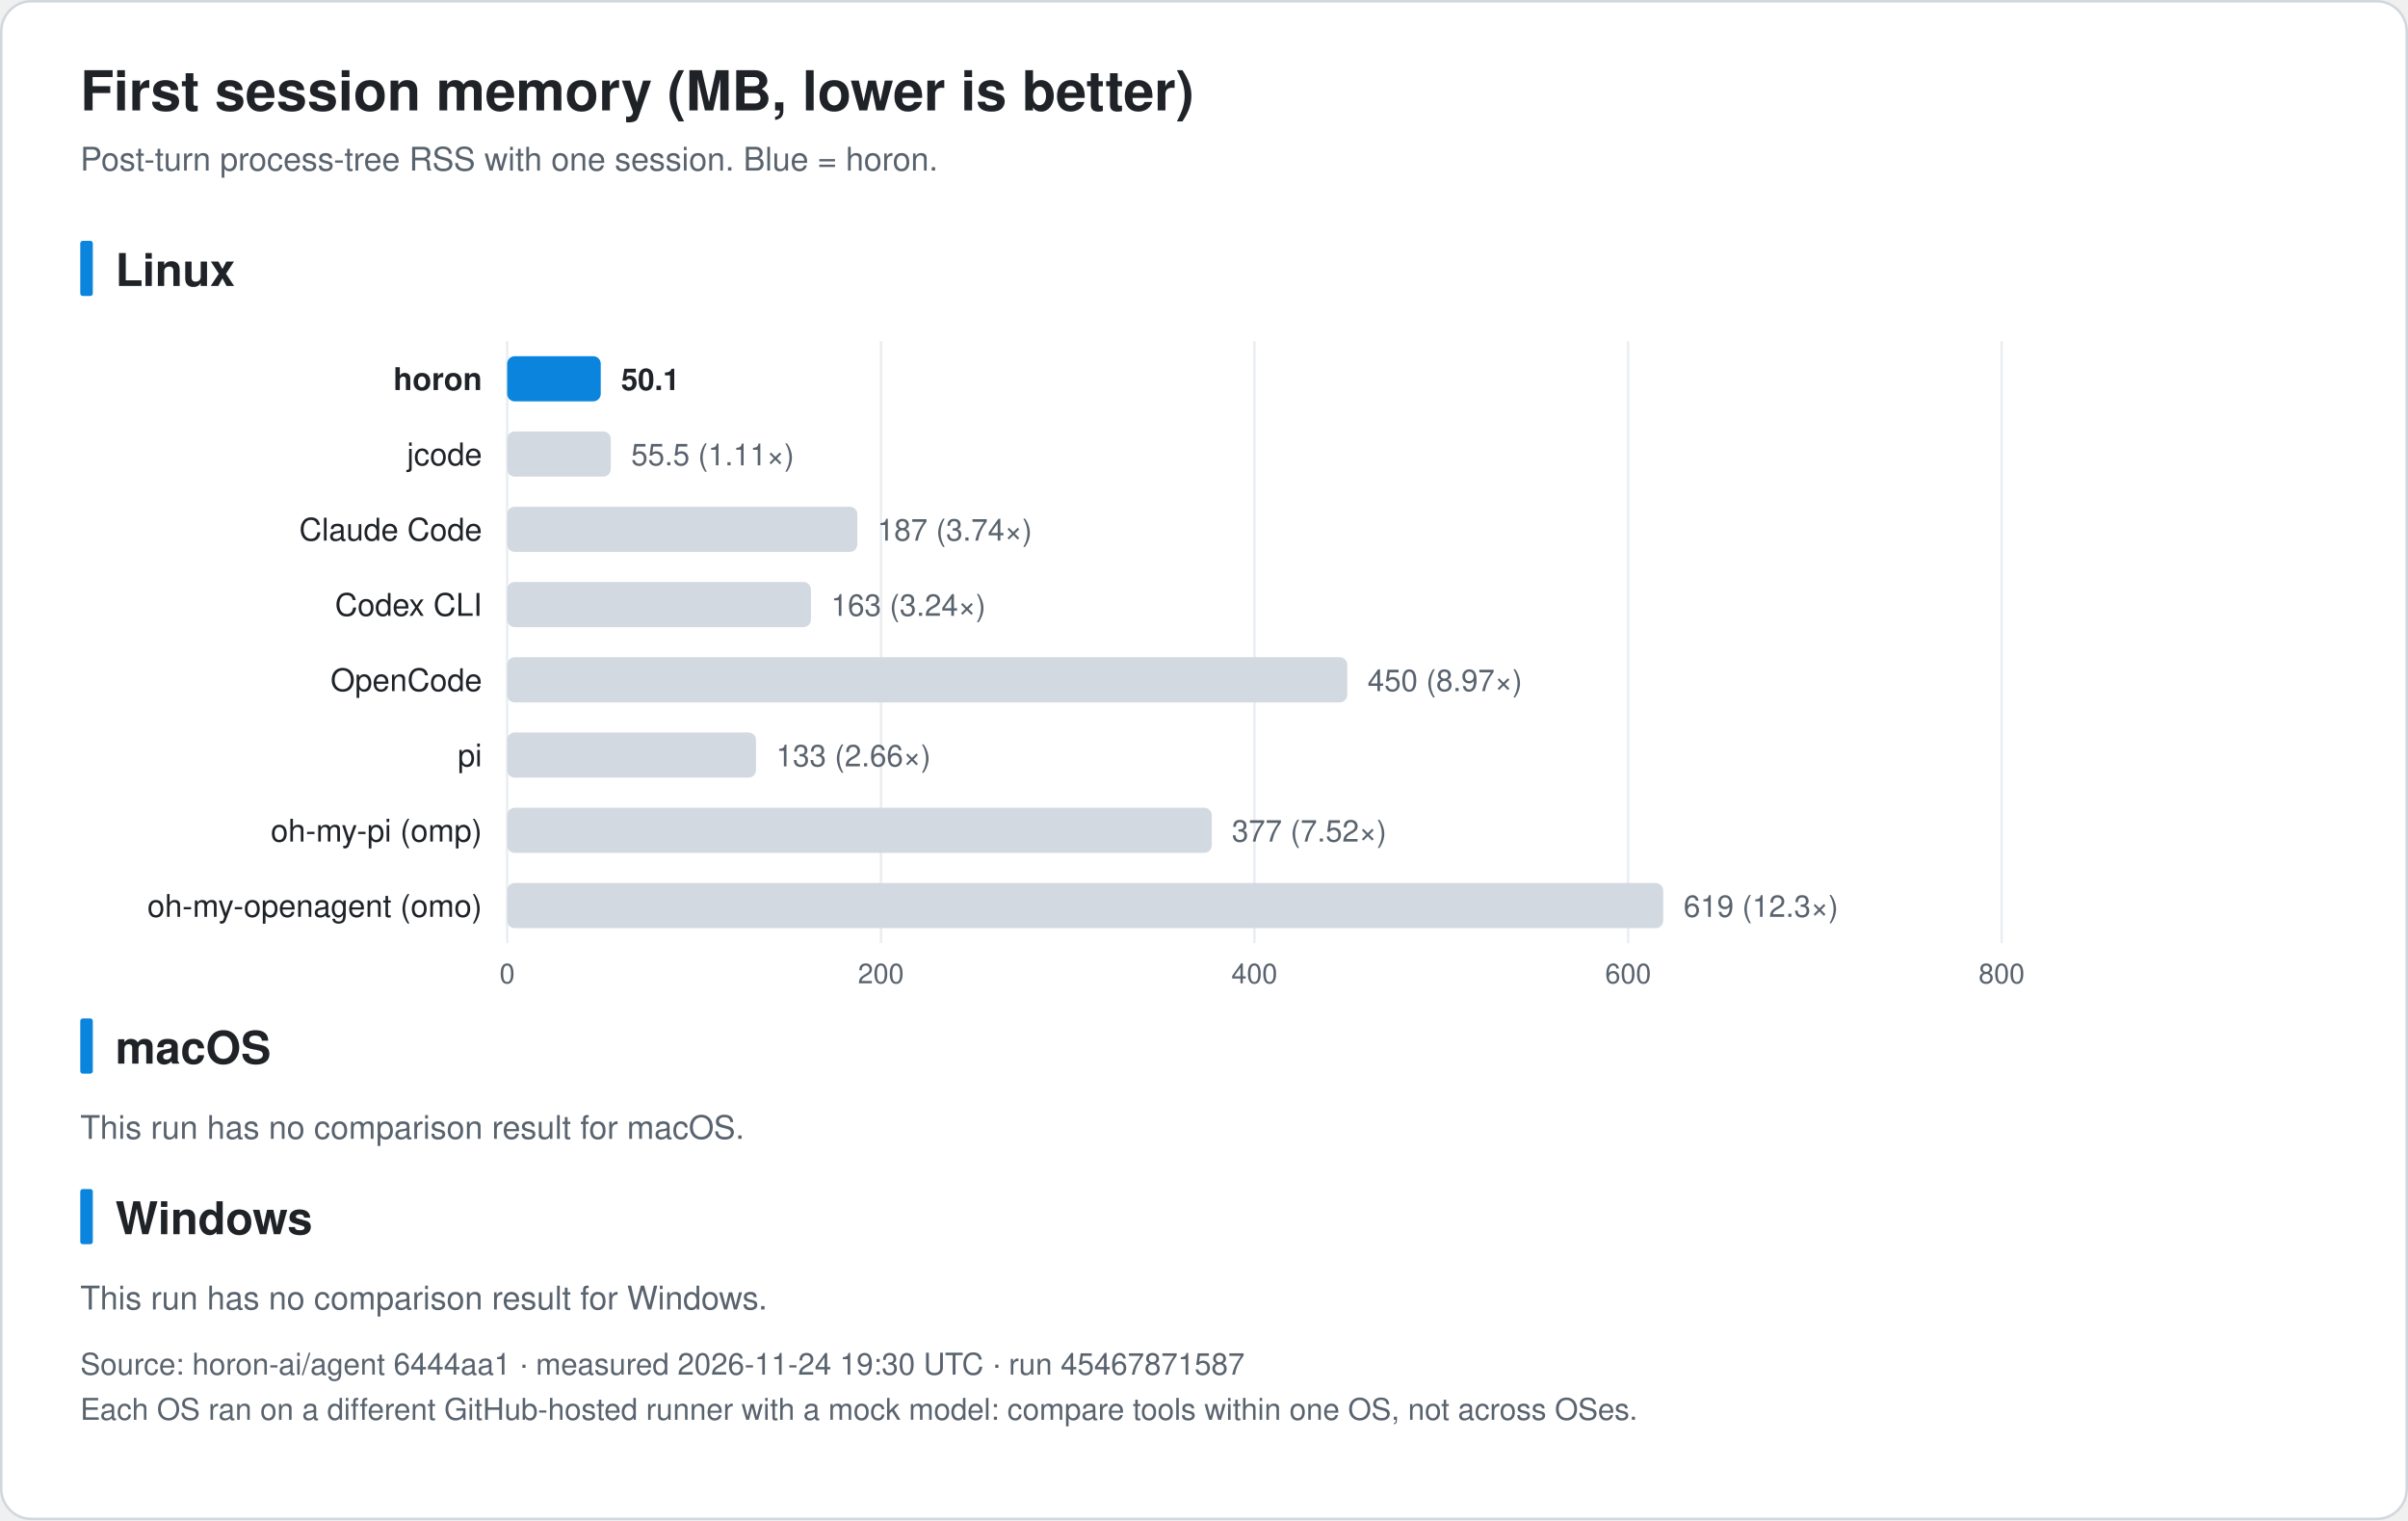
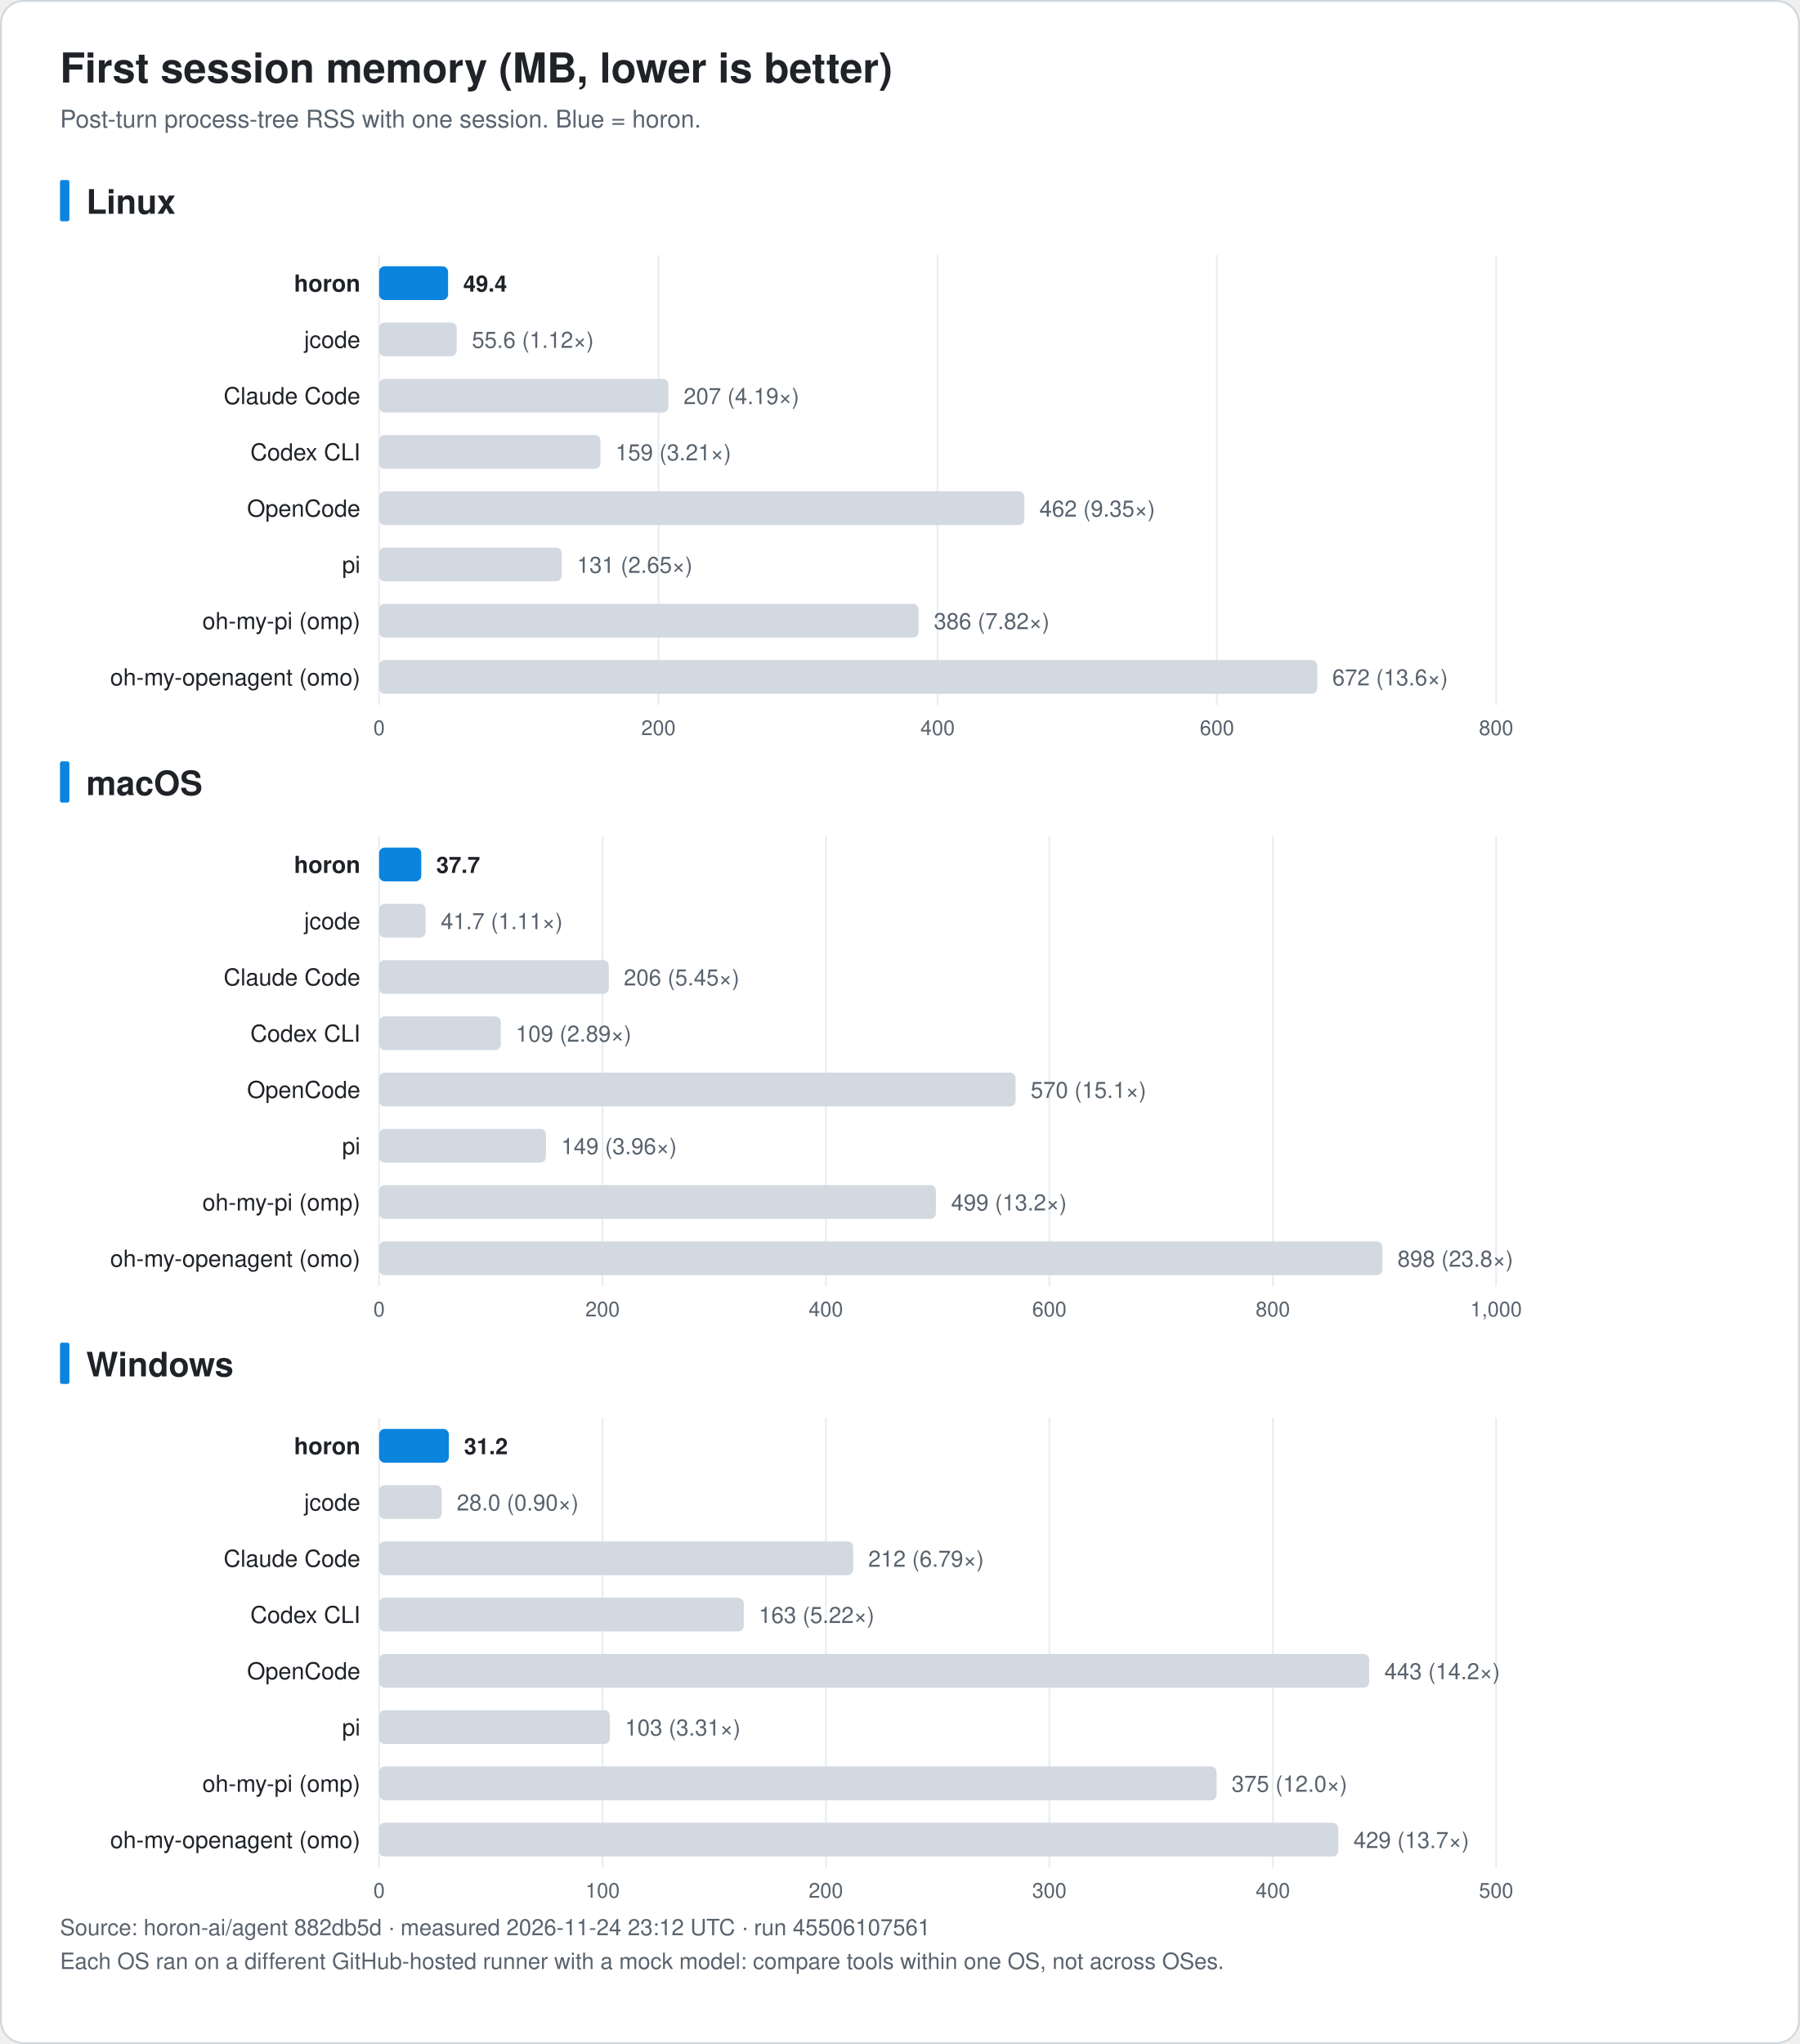
- <svg xmlns="http://www.w3.org/2000/svg" width="960" height="606" viewBox="0 0 960 606" font-family="-apple-system, BlinkMacSystemFont, 'Segoe UI', 'Noto Sans KR', 'Apple SD Gothic Neo', Helvetica, Arial, sans-serif" role="img">
-   <rect x="0.5" y="0.5" width="959" height="605" rx="12" fill="#ffffff" stroke="#d0d7de" />
+ <svg xmlns="http://www.w3.org/2000/svg" width="960" height="1090" viewBox="0 0 960 1090" font-family="-apple-system, BlinkMacSystemFont, 'Segoe UI', 'Noto Sans KR', 'Apple SD Gothic Neo', Helvetica, Arial, sans-serif" role="img">
+   <rect x="0.5" y="0.5" width="959" height="1089" rx="12" fill="#ffffff" stroke="#d0d7de" />
  <text x="32.0" y="44.0" font-size="22" fill="#1f2328" text-anchor="start" font-weight="bold">First session memory (MB, lower is better)</text>
  <text x="32.0" y="68.0" font-size="13" fill="#59636e" text-anchor="start" font-weight="normal">Post-turn process-tree RSS with one session. Blue = horon.</text>
  <rect x="32" y="96.0" width="5" height="22" rx="1" fill="#0b84de" />
  <text x="46.0" y="114.0" font-size="18" fill="#1f2328" text-anchor="start" font-weight="bold">Linux</text>
  <line x1="202.2" y1="136.0" x2="202.2" y2="376.0" stroke="#eaeef2" />
  <text x="202.2" y="392.0" font-size="11" fill="#59636e" text-anchor="middle" font-weight="normal">0</text>
  <line x1="351.2" y1="136.0" x2="351.2" y2="376.0" stroke="#eaeef2" />
  <text x="351.2" y="392.0" font-size="11" fill="#59636e" text-anchor="middle" font-weight="normal">200</text>
  <line x1="500.1" y1="136.0" x2="500.1" y2="376.0" stroke="#eaeef2" />
  <text x="500.1" y="392.0" font-size="11" fill="#59636e" text-anchor="middle" font-weight="normal">400</text>
  <line x1="649.1" y1="136.0" x2="649.1" y2="376.0" stroke="#eaeef2" />
  <text x="649.1" y="392.0" font-size="11" fill="#59636e" text-anchor="middle" font-weight="normal">600</text>
  <line x1="798.0" y1="136.0" x2="798.0" y2="376.0" stroke="#eaeef2" />
  <text x="798.0" y="392.0" font-size="11" fill="#59636e" text-anchor="middle" font-weight="normal">800</text>
  <text x="192.2" y="155.5" font-size="12.5" fill="#1f2328" text-anchor="end" font-weight="bold">horon</text>
-   <rect x="202.2" y="142.0" width="37.3" height="18" rx="3" fill="#0b84de" />
-   <text x="247.6" y="155.5" font-size="12" fill="#1f2328" text-anchor="start" font-weight="bold">50.1</text>
+   <rect x="202.2" y="142.0" width="36.8" height="18" rx="3" fill="#0b84de" />
+   <text x="247.1" y="155.5" font-size="12" fill="#1f2328" text-anchor="start" font-weight="bold">49.4</text>
  <text x="192.2" y="185.5" font-size="12.5" fill="#1f2328" text-anchor="end" font-weight="normal">jcode</text>
-   <rect x="202.2" y="172.0" width="41.3" height="18" rx="3" fill="#d3d9e1" />
-   <text x="251.6" y="185.5" font-size="12" fill="#59636e" text-anchor="start" font-weight="normal">55.5 (1.11×)</text>
+   <rect x="202.2" y="172.0" width="41.4" height="18" rx="3" fill="#d3d9e1" />
+   <text x="251.7" y="185.5" font-size="12" fill="#59636e" text-anchor="start" font-weight="normal">55.6 (1.12×)</text>
  <text x="192.2" y="215.5" font-size="12.5" fill="#1f2328" text-anchor="end" font-weight="normal">Claude Code</text>
-   <rect x="202.2" y="202.0" width="139.6" height="18" rx="3" fill="#d3d9e1" />
-   <text x="349.8" y="215.5" font-size="12" fill="#59636e" text-anchor="start" font-weight="normal">187 (3.74×)</text>
+   <rect x="202.2" y="202.0" width="154.3" height="18" rx="3" fill="#d3d9e1" />
+   <text x="364.6" y="215.5" font-size="12" fill="#59636e" text-anchor="start" font-weight="normal">207 (4.19×)</text>
  <text x="192.2" y="245.5" font-size="12.5" fill="#1f2328" text-anchor="end" font-weight="normal">Codex CLI</text>
-   <rect x="202.2" y="232.0" width="121.1" height="18" rx="3" fill="#d3d9e1" />
-   <text x="331.3" y="245.5" font-size="12" fill="#59636e" text-anchor="start" font-weight="normal">163 (3.24×)</text>
+   <rect x="202.2" y="232.0" width="118.1" height="18" rx="3" fill="#d3d9e1" />
+   <text x="328.3" y="245.5" font-size="12" fill="#59636e" text-anchor="start" font-weight="normal">159 (3.21×)</text>
  <text x="192.2" y="275.5" font-size="12.5" fill="#1f2328" text-anchor="end" font-weight="normal">OpenCode</text>
-   <rect x="202.2" y="262.0" width="334.9" height="18" rx="3" fill="#d3d9e1" />
-   <text x="545.2" y="275.5" font-size="12" fill="#59636e" text-anchor="start" font-weight="normal">450 (8.97×)</text>
+   <rect x="202.2" y="262.0" width="344.2" height="18" rx="3" fill="#d3d9e1" />
+   <text x="554.4" y="275.5" font-size="12" fill="#59636e" text-anchor="start" font-weight="normal">462 (9.35×)</text>
  <text x="192.2" y="305.5" font-size="12.5" fill="#1f2328" text-anchor="end" font-weight="normal">pi</text>
-   <rect x="202.2" y="292.0" width="99.2" height="18" rx="3" fill="#d3d9e1" />
-   <text x="309.4" y="305.5" font-size="12" fill="#59636e" text-anchor="start" font-weight="normal">133 (2.66×)</text>
+   <rect x="202.2" y="292.0" width="97.4" height="18" rx="3" fill="#d3d9e1" />
+   <text x="307.7" y="305.5" font-size="12" fill="#59636e" text-anchor="start" font-weight="normal">131 (2.65×)</text>
  <text x="192.2" y="335.5" font-size="12.5" fill="#1f2328" text-anchor="end" font-weight="normal">oh-my-pi (omp)</text>
-   <rect x="202.2" y="322.0" width="280.9" height="18" rx="3" fill="#d3d9e1" />
-   <text x="491.1" y="335.5" font-size="12" fill="#59636e" text-anchor="start" font-weight="normal">377 (7.52×)</text>
+   <rect x="202.2" y="322.0" width="287.8" height="18" rx="3" fill="#d3d9e1" />
+   <text x="498.1" y="335.5" font-size="12" fill="#59636e" text-anchor="start" font-weight="normal">386 (7.82×)</text>
  <text x="192.2" y="365.5" font-size="12.5" fill="#1f2328" text-anchor="end" font-weight="normal">oh-my-openagent (omo)</text>
-   <rect x="202.2" y="352.0" width="460.9" height="18" rx="3" fill="#d3d9e1" />
-   <text x="671.2" y="365.5" font-size="12" fill="#59636e" text-anchor="start" font-weight="normal">619 (12.3×)</text>
+   <rect x="202.2" y="352.0" width="500.4" height="18" rx="3" fill="#d3d9e1" />
+   <text x="710.6" y="365.5" font-size="12" fill="#59636e" text-anchor="start" font-weight="normal">672 (13.6×)</text>
  <rect x="32" y="406.0" width="5" height="22" rx="1" fill="#0b84de" />
  <text x="46.0" y="424.0" font-size="18" fill="#1f2328" text-anchor="start" font-weight="bold">macOS</text>
-   <text x="32.0" y="454.0" font-size="13" fill="#59636e" text-anchor="start" font-weight="normal">This run has no comparison result for macOS.</text>
-   <rect x="32" y="474.0" width="5" height="22" rx="1" fill="#0b84de" />
-   <text x="46.0" y="492.0" font-size="18" fill="#1f2328" text-anchor="start" font-weight="bold">Windows</text>
-   <text x="32.0" y="522.0" font-size="13" fill="#59636e" text-anchor="start" font-weight="normal">This run has no comparison result for Windows.</text>
-   <text x="32.0" y="548.0" font-size="12" fill="#59636e" text-anchor="start" font-weight="normal">Source: horon-ai/agent 6444aa1 · measured 2026-11-24 19:30 UTC · run 45467871587</text>
-   <text x="32.0" y="566.0" font-size="12" fill="#59636e" text-anchor="start" font-weight="normal">Each OS ran on a different GitHub-hosted runner with a mock model: compare tools within one OS, not across OSes.</text>
+   <line x1="202.2" y1="446.0" x2="202.2" y2="686.0" stroke="#eaeef2" />
+   <text x="202.2" y="702.0" font-size="11" fill="#59636e" text-anchor="middle" font-weight="normal">0</text>
+   <line x1="321.4" y1="446.0" x2="321.4" y2="686.0" stroke="#eaeef2" />
+   <text x="321.4" y="702.0" font-size="11" fill="#59636e" text-anchor="middle" font-weight="normal">200</text>
+   <line x1="440.5" y1="446.0" x2="440.5" y2="686.0" stroke="#eaeef2" />
+   <text x="440.5" y="702.0" font-size="11" fill="#59636e" text-anchor="middle" font-weight="normal">400</text>
+   <line x1="559.7" y1="446.0" x2="559.7" y2="686.0" stroke="#eaeef2" />
+   <text x="559.7" y="702.0" font-size="11" fill="#59636e" text-anchor="middle" font-weight="normal">600</text>
+   <line x1="678.9" y1="446.0" x2="678.9" y2="686.0" stroke="#eaeef2" />
+   <text x="678.9" y="702.0" font-size="11" fill="#59636e" text-anchor="middle" font-weight="normal">800</text>
+   <line x1="798.0" y1="446.0" x2="798.0" y2="686.0" stroke="#eaeef2" />
+   <text x="798.0" y="702.0" font-size="11" fill="#59636e" text-anchor="middle" font-weight="normal">1,000</text>
+   <text x="192.2" y="465.5" font-size="12.5" fill="#1f2328" text-anchor="end" font-weight="bold">horon</text>
+   <rect x="202.2" y="452.0" width="22.5" height="18" rx="3" fill="#0b84de" />
+   <text x="232.7" y="465.5" font-size="12" fill="#1f2328" text-anchor="start" font-weight="bold">37.7</text>
+   <text x="192.2" y="495.5" font-size="12.5" fill="#1f2328" text-anchor="end" font-weight="normal">jcode</text>
+   <rect x="202.2" y="482.0" width="24.8" height="18" rx="3" fill="#d3d9e1" />
+   <text x="235.1" y="495.5" font-size="12" fill="#59636e" text-anchor="start" font-weight="normal">41.7 (1.11×)</text>
+   <text x="192.2" y="525.5" font-size="12.5" fill="#1f2328" text-anchor="end" font-weight="normal">Claude Code</text>
+   <rect x="202.2" y="512.0" width="122.5" height="18" rx="3" fill="#d3d9e1" />
+   <text x="332.7" y="525.5" font-size="12" fill="#59636e" text-anchor="start" font-weight="normal">206 (5.45×)</text>
+   <text x="192.2" y="555.5" font-size="12.5" fill="#1f2328" text-anchor="end" font-weight="normal">Codex CLI</text>
+   <rect x="202.2" y="542.0" width="64.9" height="18" rx="3" fill="#d3d9e1" />
+   <text x="275.1" y="555.5" font-size="12" fill="#59636e" text-anchor="start" font-weight="normal">109 (2.89×)</text>
+   <text x="192.2" y="585.5" font-size="12.5" fill="#1f2328" text-anchor="end" font-weight="normal">OpenCode</text>
+   <rect x="202.2" y="572.0" width="339.5" height="18" rx="3" fill="#d3d9e1" />
+   <text x="549.7" y="585.5" font-size="12" fill="#59636e" text-anchor="start" font-weight="normal">570 (15.1×)</text>
+   <text x="192.2" y="615.5" font-size="12.5" fill="#1f2328" text-anchor="end" font-weight="normal">pi</text>
+   <rect x="202.2" y="602.0" width="89.0" height="18" rx="3" fill="#d3d9e1" />
+   <text x="299.3" y="615.5" font-size="12" fill="#59636e" text-anchor="start" font-weight="normal">149 (3.96×)</text>
+   <text x="192.2" y="645.5" font-size="12.5" fill="#1f2328" text-anchor="end" font-weight="normal">oh-my-pi (omp)</text>
+   <rect x="202.2" y="632.0" width="297.0" height="18" rx="3" fill="#d3d9e1" />
+   <text x="507.3" y="645.5" font-size="12" fill="#59636e" text-anchor="start" font-weight="normal">499 (13.2×)</text>
+   <text x="192.2" y="675.5" font-size="12.5" fill="#1f2328" text-anchor="end" font-weight="normal">oh-my-openagent (omo)</text>
+   <rect x="202.2" y="662.0" width="535.1" height="18" rx="3" fill="#d3d9e1" />
+   <text x="745.4" y="675.5" font-size="12" fill="#59636e" text-anchor="start" font-weight="normal">898 (23.8×)</text>
+   <rect x="32" y="716.0" width="5" height="22" rx="1" fill="#0b84de" />
+   <text x="46.0" y="734.0" font-size="18" fill="#1f2328" text-anchor="start" font-weight="bold">Windows</text>
+   <line x1="202.2" y1="756.0" x2="202.2" y2="996.0" stroke="#eaeef2" />
+   <text x="202.2" y="1012.0" font-size="11" fill="#59636e" text-anchor="middle" font-weight="normal">0</text>
+   <line x1="321.4" y1="756.0" x2="321.4" y2="996.0" stroke="#eaeef2" />
+   <text x="321.4" y="1012.0" font-size="11" fill="#59636e" text-anchor="middle" font-weight="normal">100</text>
+   <line x1="440.5" y1="756.0" x2="440.5" y2="996.0" stroke="#eaeef2" />
+   <text x="440.5" y="1012.0" font-size="11" fill="#59636e" text-anchor="middle" font-weight="normal">200</text>
+   <line x1="559.7" y1="756.0" x2="559.7" y2="996.0" stroke="#eaeef2" />
+   <text x="559.7" y="1012.0" font-size="11" fill="#59636e" text-anchor="middle" font-weight="normal">300</text>
+   <line x1="678.9" y1="756.0" x2="678.9" y2="996.0" stroke="#eaeef2" />
+   <text x="678.9" y="1012.0" font-size="11" fill="#59636e" text-anchor="middle" font-weight="normal">400</text>
+   <line x1="798.0" y1="756.0" x2="798.0" y2="996.0" stroke="#eaeef2" />
+   <text x="798.0" y="1012.0" font-size="11" fill="#59636e" text-anchor="middle" font-weight="normal">500</text>
+   <text x="192.2" y="775.5" font-size="12.5" fill="#1f2328" text-anchor="end" font-weight="bold">horon</text>
+   <rect x="202.2" y="762.0" width="37.2" height="18" rx="3" fill="#0b84de" />
+   <text x="247.5" y="775.5" font-size="12" fill="#1f2328" text-anchor="start" font-weight="bold">31.2</text>
+   <text x="192.2" y="805.5" font-size="12.5" fill="#1f2328" text-anchor="end" font-weight="normal">jcode</text>
+   <rect x="202.2" y="792.0" width="33.4" height="18" rx="3" fill="#d3d9e1" />
+   <text x="243.6" y="805.5" font-size="12" fill="#59636e" text-anchor="start" font-weight="normal">28.0 (0.90×)</text>
+   <text x="192.2" y="835.5" font-size="12.5" fill="#1f2328" text-anchor="end" font-weight="normal">Claude Code</text>
+   <rect x="202.2" y="822.0" width="252.9" height="18" rx="3" fill="#d3d9e1" />
+   <text x="463.1" y="835.5" font-size="12" fill="#59636e" text-anchor="start" font-weight="normal">212 (6.79×)</text>
+   <text x="192.2" y="865.5" font-size="12.5" fill="#1f2328" text-anchor="end" font-weight="normal">Codex CLI</text>
+   <rect x="202.2" y="852.0" width="194.5" height="18" rx="3" fill="#d3d9e1" />
+   <text x="404.7" y="865.5" font-size="12" fill="#59636e" text-anchor="start" font-weight="normal">163 (5.22×)</text>
+   <text x="192.2" y="895.5" font-size="12.5" fill="#1f2328" text-anchor="end" font-weight="normal">OpenCode</text>
+   <rect x="202.2" y="882.0" width="528.1" height="18" rx="3" fill="#d3d9e1" />
+   <text x="738.4" y="895.5" font-size="12" fill="#59636e" text-anchor="start" font-weight="normal">443 (14.2×)</text>
+   <text x="192.2" y="925.5" font-size="12.5" fill="#1f2328" text-anchor="end" font-weight="normal">pi</text>
+   <rect x="202.2" y="912.0" width="123.1" height="18" rx="3" fill="#d3d9e1" />
+   <text x="333.3" y="925.5" font-size="12" fill="#59636e" text-anchor="start" font-weight="normal">103 (3.31×)</text>
+   <text x="192.2" y="955.5" font-size="12.5" fill="#1f2328" text-anchor="end" font-weight="normal">oh-my-pi (omp)</text>
+   <rect x="202.2" y="942.0" width="446.7" height="18" rx="3" fill="#d3d9e1" />
+   <text x="656.9" y="955.5" font-size="12" fill="#59636e" text-anchor="start" font-weight="normal">375 (12.0×)</text>
+   <text x="192.2" y="985.5" font-size="12.5" fill="#1f2328" text-anchor="end" font-weight="normal">oh-my-openagent (omo)</text>
+   <rect x="202.2" y="972.0" width="511.6" height="18" rx="3" fill="#d3d9e1" />
+   <text x="721.9" y="985.5" font-size="12" fill="#59636e" text-anchor="start" font-weight="normal">429 (13.7×)</text>
+   <text x="32.0" y="1032.0" font-size="12" fill="#59636e" text-anchor="start" font-weight="normal">Source: horon-ai/agent 882db5d · measured 2026-11-24 23:12 UTC · run 45506107561</text>
+   <text x="32.0" y="1050.0" font-size="12" fill="#59636e" text-anchor="start" font-weight="normal">Each OS ran on a different GitHub-hosted runner with a mock model: compare tools within one OS, not across OSes.</text>
</svg>
